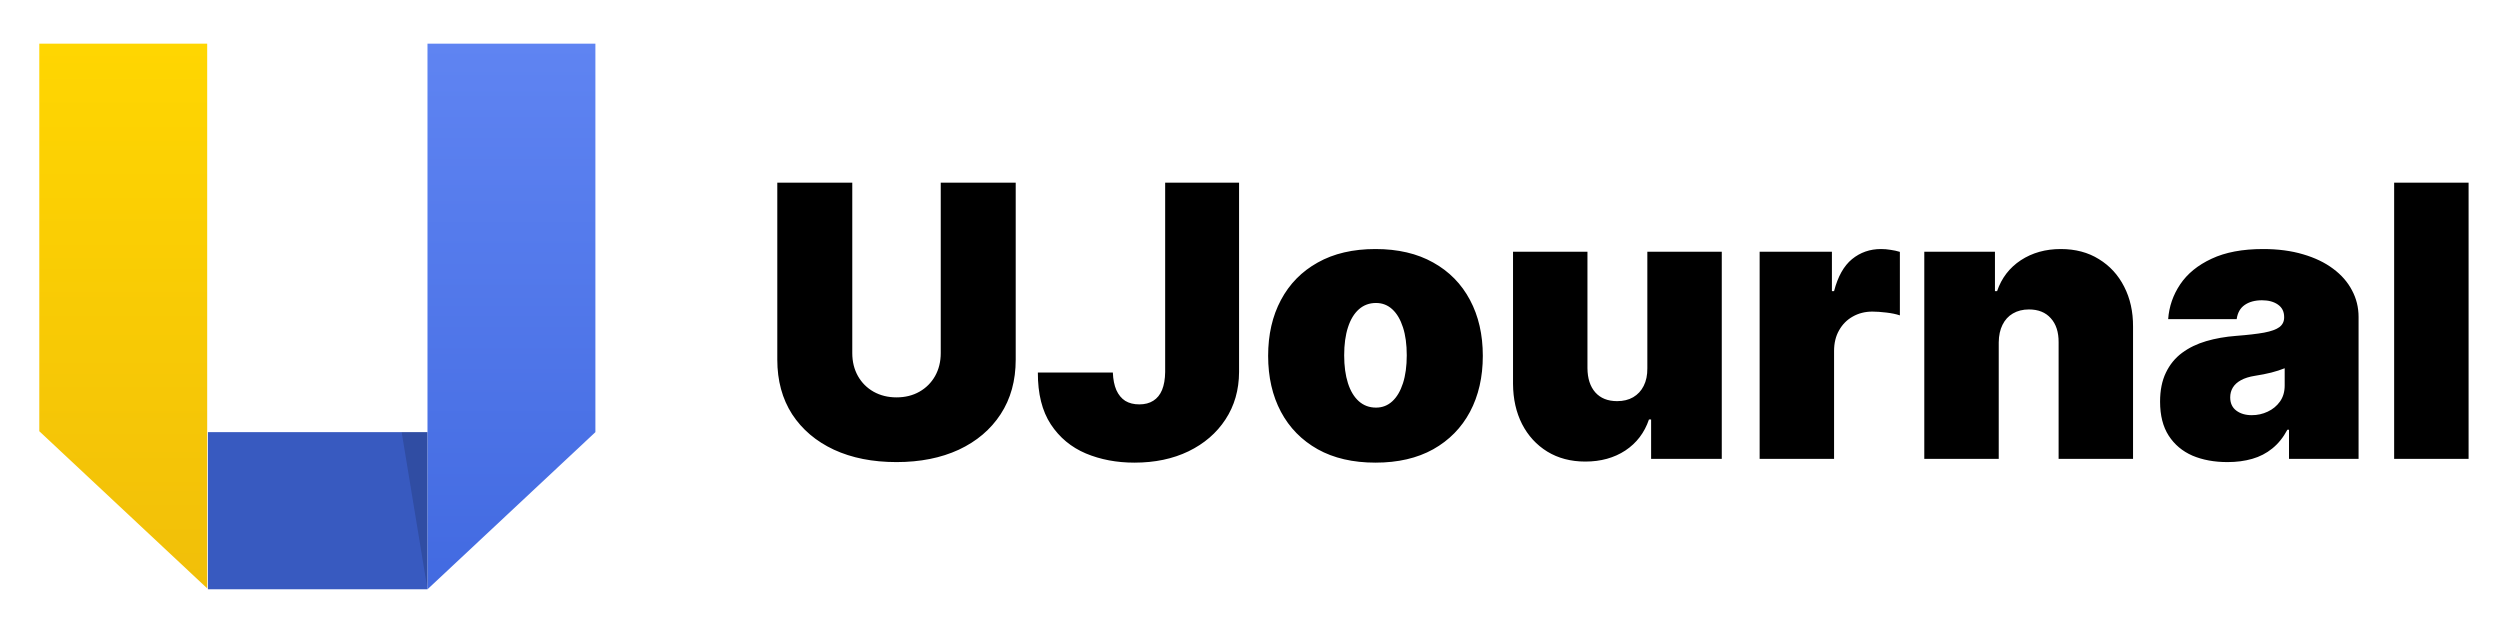
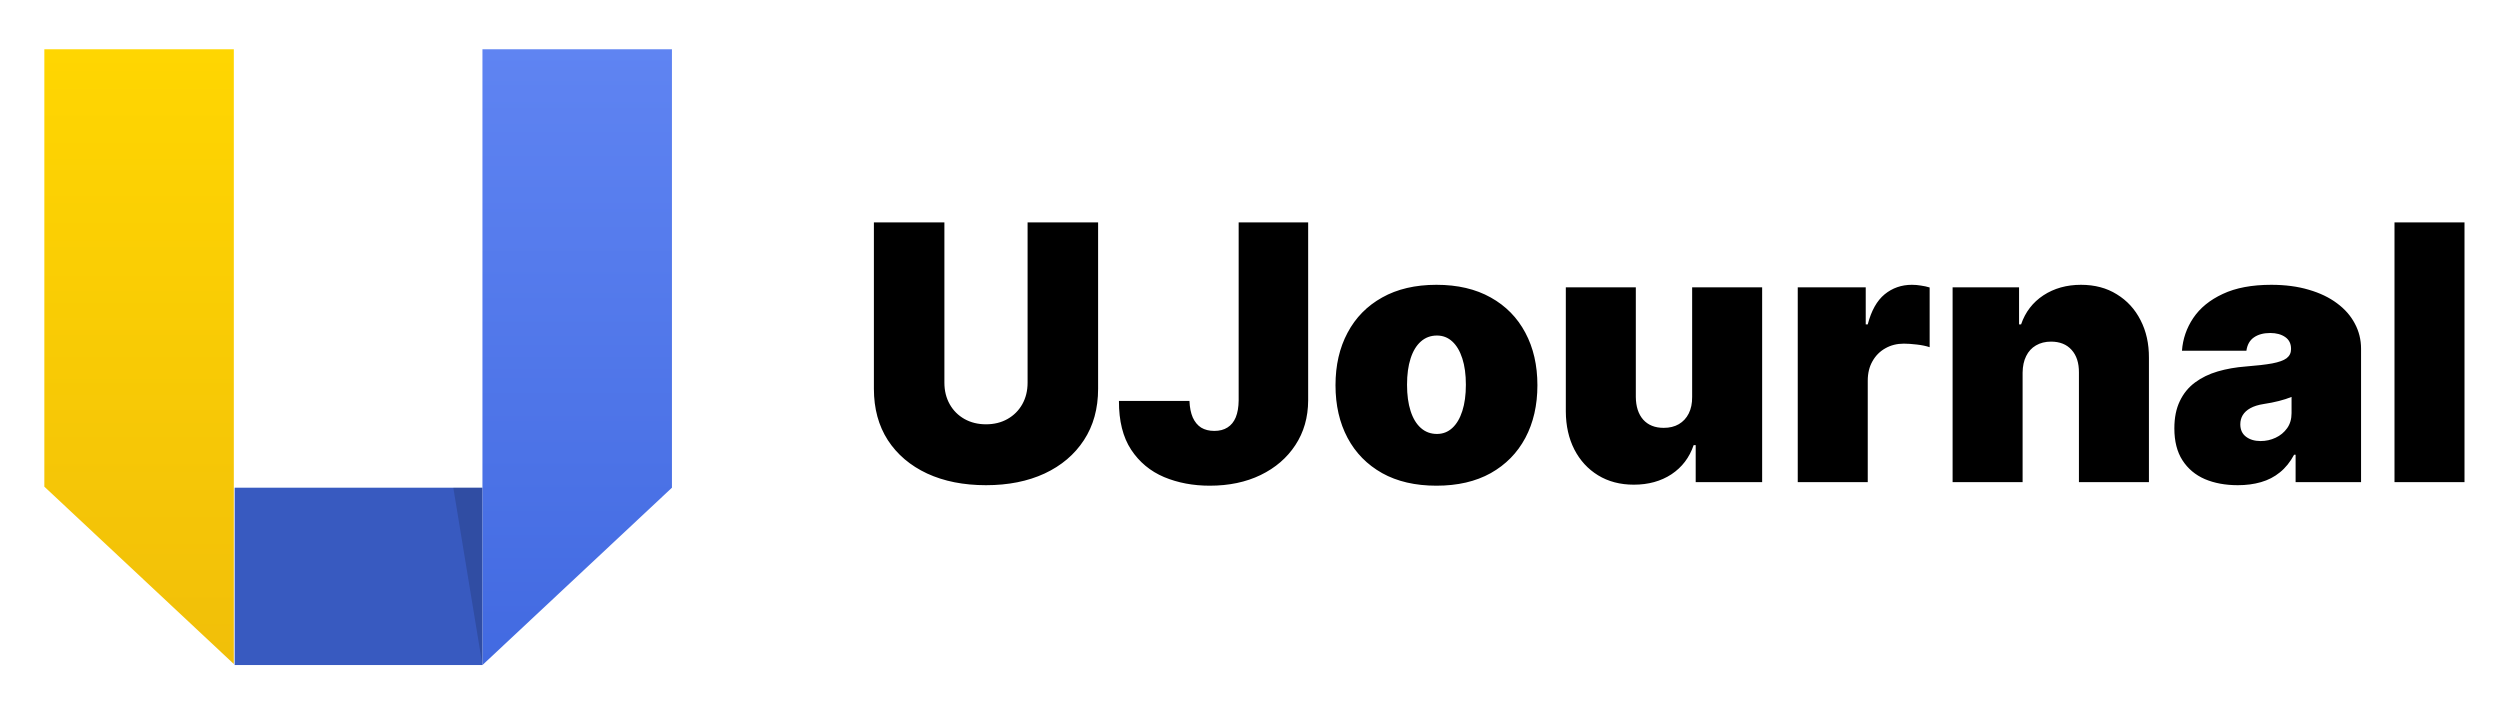
- <svg xmlns="http://www.w3.org/2000/svg" width="158" height="40" viewBox="0 0 158 40" fill="none">
-   <path d="M59.455 11.546H64.193V22.727C64.193 24.057 63.875 25.207 63.239 26.179C62.608 27.145 61.727 27.892 60.597 28.421C59.466 28.943 58.153 29.204 56.659 29.204C55.153 29.204 53.835 28.943 52.705 28.421C51.574 27.892 50.693 27.145 50.062 26.179C49.438 25.207 49.125 24.057 49.125 22.727V11.546H53.864V22.318C53.864 22.858 53.983 23.341 54.222 23.767C54.46 24.188 54.79 24.517 55.21 24.756C55.636 24.994 56.119 25.114 56.659 25.114C57.205 25.114 57.688 24.994 58.108 24.756C58.528 24.517 58.858 24.188 59.097 23.767C59.335 23.341 59.455 22.858 59.455 22.318V11.546ZM73.638 11.546H78.309V23.511C78.303 24.648 78.016 25.648 77.448 26.511C76.886 27.369 76.107 28.04 75.113 28.523C74.124 29 72.985 29.239 71.695 29.239C70.576 29.239 69.553 29.046 68.627 28.659C67.701 28.267 66.962 27.653 66.411 26.818C65.86 25.977 65.587 24.886 65.593 23.546H70.332C70.349 23.983 70.423 24.352 70.553 24.653C70.69 24.954 70.877 25.182 71.116 25.335C71.36 25.483 71.656 25.557 72.002 25.557C72.354 25.557 72.65 25.48 72.888 25.327C73.133 25.173 73.317 24.946 73.442 24.645C73.567 24.338 73.633 23.96 73.638 23.511V11.546ZM86.93 29.239C85.509 29.239 84.293 28.957 83.282 28.395C82.271 27.827 81.495 27.037 80.955 26.026C80.415 25.009 80.146 23.829 80.146 22.489C80.146 21.148 80.415 19.972 80.955 18.96C81.495 17.943 82.271 17.153 83.282 16.591C84.293 16.023 85.509 15.739 86.93 15.739C88.35 15.739 89.566 16.023 90.577 16.591C91.589 17.153 92.364 17.943 92.904 18.96C93.444 19.972 93.714 21.148 93.714 22.489C93.714 23.829 93.444 25.009 92.904 26.026C92.364 27.037 91.589 27.827 90.577 28.395C89.566 28.957 88.35 29.239 86.93 29.239ZM86.964 25.761C87.362 25.761 87.705 25.628 87.995 25.361C88.285 25.094 88.509 24.713 88.668 24.219C88.827 23.724 88.907 23.136 88.907 22.454C88.907 21.767 88.827 21.179 88.668 20.69C88.509 20.196 88.285 19.815 87.995 19.548C87.705 19.281 87.362 19.148 86.964 19.148C86.543 19.148 86.183 19.281 85.881 19.548C85.58 19.815 85.35 20.196 85.191 20.69C85.032 21.179 84.952 21.767 84.952 22.454C84.952 23.136 85.032 23.724 85.191 24.219C85.35 24.713 85.58 25.094 85.881 25.361C86.183 25.628 86.543 25.761 86.964 25.761ZM104.112 23.273V15.909H108.816V29H104.35V26.511H104.214C103.93 27.347 103.433 28 102.722 28.472C102.012 28.938 101.168 29.171 100.191 29.171C99.276 29.171 98.475 28.96 97.788 28.54C97.106 28.119 96.575 27.54 96.194 26.801C95.819 26.062 95.629 25.216 95.623 24.261V15.909H100.327V23.273C100.333 23.921 100.498 24.429 100.822 24.798C101.151 25.168 101.612 25.352 102.202 25.352C102.594 25.352 102.933 25.27 103.217 25.105C103.506 24.935 103.728 24.696 103.881 24.389C104.04 24.077 104.117 23.704 104.112 23.273ZM111.209 29V15.909H115.777V18.398H115.913C116.152 17.477 116.53 16.804 117.047 16.378C117.57 15.952 118.18 15.739 118.879 15.739C119.084 15.739 119.286 15.756 119.484 15.79C119.689 15.818 119.885 15.861 120.072 15.918V19.932C119.839 19.852 119.553 19.793 119.212 19.753C118.871 19.713 118.578 19.693 118.334 19.693C117.874 19.693 117.459 19.798 117.089 20.009C116.726 20.213 116.439 20.503 116.229 20.878C116.018 21.247 115.913 21.682 115.913 22.182V29H111.209ZM126.32 21.636V29H121.615V15.909H126.081V18.398H126.217C126.501 17.568 127.001 16.918 127.717 16.446C128.439 15.974 129.28 15.739 130.24 15.739C131.166 15.739 131.97 15.952 132.652 16.378C133.339 16.798 133.871 17.378 134.246 18.116C134.626 18.855 134.814 19.699 134.808 20.648V29H130.104V21.636C130.109 20.989 129.945 20.48 129.609 20.111C129.28 19.741 128.82 19.557 128.229 19.557C127.842 19.557 127.504 19.642 127.214 19.812C126.93 19.977 126.712 20.216 126.558 20.528C126.405 20.835 126.325 21.204 126.32 21.636ZM140.778 29.204C139.943 29.204 139.205 29.068 138.562 28.796C137.926 28.517 137.426 28.097 137.062 27.534C136.699 26.972 136.517 26.256 136.517 25.386C136.517 24.671 136.639 24.06 136.884 23.554C137.128 23.043 137.469 22.625 137.906 22.301C138.344 21.977 138.852 21.73 139.432 21.56C140.017 21.389 140.648 21.278 141.324 21.227C142.057 21.171 142.645 21.102 143.088 21.023C143.537 20.938 143.861 20.821 144.06 20.673C144.259 20.52 144.358 20.318 144.358 20.068V20.034C144.358 19.693 144.227 19.432 143.966 19.25C143.705 19.068 143.369 18.977 142.96 18.977C142.511 18.977 142.145 19.077 141.861 19.276C141.582 19.469 141.415 19.767 141.358 20.171H137.028C137.085 19.375 137.338 18.642 137.787 17.972C138.241 17.296 138.903 16.756 139.773 16.352C140.642 15.943 141.727 15.739 143.028 15.739C143.966 15.739 144.807 15.849 145.551 16.071C146.295 16.287 146.929 16.591 147.452 16.983C147.974 17.369 148.372 17.824 148.645 18.347C148.923 18.864 149.062 19.426 149.062 20.034V29H144.665V27.159H144.562C144.301 27.648 143.983 28.043 143.608 28.344C143.239 28.645 142.815 28.864 142.338 29C141.866 29.136 141.347 29.204 140.778 29.204ZM142.312 26.239C142.67 26.239 143.006 26.165 143.318 26.017C143.636 25.869 143.895 25.656 144.094 25.378C144.293 25.099 144.392 24.761 144.392 24.364V23.273C144.267 23.324 144.134 23.372 143.991 23.418C143.855 23.463 143.707 23.506 143.548 23.546C143.395 23.585 143.23 23.622 143.054 23.656C142.884 23.69 142.705 23.722 142.517 23.75C142.153 23.807 141.855 23.901 141.622 24.031C141.395 24.156 141.224 24.312 141.111 24.5C141.003 24.682 140.949 24.886 140.949 25.114C140.949 25.477 141.077 25.756 141.332 25.949C141.588 26.142 141.915 26.239 142.312 26.239ZM156.015 11.546V29H151.31V11.546H156.015Z" fill="black" />
+ <svg xmlns="http://www.w3.org/2000/svg" width="140" height="40" viewBox="0 0 140 40" fill="none">
+   <path d="M57.545 12.454H61.494V21.773C61.494 22.881 61.229 23.84 60.699 24.649C60.173 25.454 59.439 26.077 58.497 26.517C57.555 26.953 56.461 27.171 55.216 27.171C53.961 27.171 52.863 26.953 51.92 26.517C50.978 26.077 50.244 25.454 49.719 24.649C49.198 23.84 48.938 22.881 48.938 21.773V12.454H52.886V21.432C52.886 21.882 52.986 22.284 53.185 22.639C53.383 22.99 53.658 23.264 54.008 23.463C54.364 23.662 54.766 23.761 55.216 23.761C55.67 23.761 56.073 23.662 56.423 23.463C56.774 23.264 57.048 22.99 57.247 22.639C57.446 22.284 57.545 21.882 57.545 21.432V12.454ZM69.365 12.454H73.257V22.426C73.253 23.373 73.014 24.206 72.54 24.926C72.071 25.641 71.423 26.2 70.594 26.602C69.77 27 68.821 27.199 67.746 27.199C66.813 27.199 65.961 27.038 65.189 26.716C64.418 26.389 63.802 25.878 63.343 25.182C62.883 24.481 62.656 23.572 62.661 22.454H66.61C66.624 22.819 66.686 23.127 66.794 23.378C66.908 23.629 67.064 23.818 67.263 23.946C67.467 24.069 67.713 24.131 68.002 24.131C68.295 24.131 68.541 24.067 68.74 23.939C68.944 23.811 69.098 23.622 69.202 23.371C69.306 23.115 69.361 22.8 69.365 22.426V12.454ZM80.441 27.199C79.258 27.199 78.244 26.965 77.402 26.496C76.559 26.022 75.912 25.364 75.463 24.521C75.013 23.674 74.788 22.691 74.788 21.574C74.788 20.456 75.013 19.476 75.463 18.634C75.912 17.786 76.559 17.128 77.402 16.659C78.244 16.186 79.258 15.949 80.441 15.949C81.625 15.949 82.638 16.186 83.481 16.659C84.324 17.128 84.97 17.786 85.42 18.634C85.87 19.476 86.095 20.456 86.095 21.574C86.095 22.691 85.87 23.674 85.42 24.521C84.97 25.364 84.324 26.022 83.481 26.496C82.638 26.965 81.625 27.199 80.441 27.199ZM80.47 24.301C80.801 24.301 81.088 24.19 81.329 23.967C81.571 23.745 81.758 23.428 81.89 23.016C82.023 22.604 82.089 22.114 82.089 21.546C82.089 20.973 82.023 20.483 81.89 20.075C81.758 19.663 81.571 19.346 81.329 19.124C81.088 18.901 80.801 18.79 80.47 18.79C80.119 18.79 79.819 18.901 79.568 19.124C79.317 19.346 79.125 19.663 78.993 20.075C78.86 20.483 78.794 20.973 78.794 21.546C78.794 22.114 78.86 22.604 78.993 23.016C79.125 23.428 79.317 23.745 79.568 23.967C79.819 24.19 80.119 24.301 80.47 24.301ZM94.76 22.227V16.091H98.68V27H94.959V24.926H94.845C94.608 25.622 94.194 26.167 93.602 26.56C93.01 26.948 92.307 27.142 91.493 27.142C90.73 27.142 90.063 26.967 89.49 26.616C88.921 26.266 88.479 25.783 88.162 25.168C87.849 24.552 87.691 23.847 87.686 23.051V16.091H91.606V22.227C91.611 22.767 91.748 23.191 92.018 23.499C92.293 23.806 92.676 23.96 93.169 23.96C93.495 23.96 93.777 23.892 94.014 23.754C94.255 23.612 94.44 23.413 94.568 23.158C94.7 22.897 94.764 22.587 94.76 22.227ZM100.674 27V16.091H104.481V18.165H104.594C104.793 17.398 105.108 16.837 105.539 16.482C105.975 16.126 106.484 15.949 107.066 15.949C107.237 15.949 107.405 15.963 107.57 15.992C107.741 16.015 107.904 16.051 108.06 16.098V19.443C107.866 19.377 107.627 19.327 107.343 19.294C107.059 19.261 106.815 19.244 106.612 19.244C106.228 19.244 105.882 19.332 105.575 19.507C105.272 19.678 105.032 19.919 104.857 20.232C104.682 20.539 104.594 20.901 104.594 21.318V27H100.674ZM113.266 20.864V27H109.346V16.091H113.067V18.165H113.181C113.418 17.474 113.835 16.931 114.431 16.538C115.032 16.145 115.733 15.949 116.533 15.949C117.305 15.949 117.975 16.126 118.543 16.482C119.116 16.832 119.559 17.315 119.871 17.93C120.189 18.546 120.345 19.249 120.34 20.04V27H116.42V20.864C116.424 20.324 116.287 19.9 116.008 19.592C115.733 19.285 115.35 19.131 114.857 19.131C114.535 19.131 114.254 19.202 114.012 19.344C113.775 19.481 113.593 19.68 113.465 19.94C113.337 20.196 113.271 20.504 113.266 20.864ZM125.315 27.171C124.619 27.171 124.004 27.057 123.469 26.829C122.938 26.598 122.522 26.247 122.219 25.778C121.916 25.31 121.764 24.713 121.764 23.989C121.764 23.392 121.866 22.883 122.07 22.462C122.273 22.035 122.557 21.688 122.922 21.418C123.286 21.148 123.71 20.942 124.193 20.8C124.681 20.658 125.206 20.565 125.77 20.523C126.381 20.475 126.871 20.419 127.24 20.352C127.614 20.281 127.884 20.184 128.05 20.061C128.215 19.933 128.298 19.765 128.298 19.557V19.528C128.298 19.244 128.189 19.026 127.972 18.875C127.754 18.724 127.474 18.648 127.134 18.648C126.759 18.648 126.454 18.731 126.217 18.896C125.985 19.057 125.846 19.306 125.798 19.642H122.19C122.238 18.979 122.448 18.368 122.822 17.81C123.201 17.246 123.753 16.796 124.477 16.46C125.202 16.119 126.106 15.949 127.19 15.949C127.972 15.949 128.672 16.041 129.293 16.226C129.913 16.406 130.441 16.659 130.876 16.986C131.312 17.308 131.643 17.687 131.871 18.122C132.103 18.553 132.219 19.022 132.219 19.528V27H128.554V25.466H128.469C128.251 25.873 127.986 26.202 127.673 26.453C127.366 26.704 127.013 26.886 126.615 27C126.222 27.114 125.789 27.171 125.315 27.171ZM126.594 24.699C126.892 24.699 127.171 24.637 127.432 24.514C127.697 24.391 127.912 24.213 128.078 23.982C128.244 23.75 128.327 23.468 128.327 23.136V22.227C128.223 22.27 128.111 22.31 127.993 22.348C127.879 22.386 127.756 22.421 127.624 22.454C127.496 22.488 127.358 22.518 127.212 22.547C127.07 22.575 126.92 22.601 126.764 22.625C126.461 22.672 126.213 22.75 126.018 22.859C125.829 22.963 125.687 23.094 125.592 23.25C125.502 23.401 125.457 23.572 125.457 23.761C125.457 24.064 125.564 24.296 125.777 24.457C125.99 24.618 126.262 24.699 126.594 24.699ZM138.012 12.454V27H134.092V12.454H138.012Z" fill="black" />
  <path d="M13.141 27.311H27.017V37.242H13.141V27.311Z" fill="#385AC0" />
-   <path d="M27.017 2.759V37.242L37.629 27.311V2.759H27.017Z" fill="url(#paint0_linear_507_12)" />
-   <path d="M13.094 2.759V37.184L2.483 27.253V2.759H13.094Z" fill="url(#paint1_linear_507_12)" />
+   <path d="M27.017 2.759V37.242L37.629 27.311V2.759H27.017Z" fill="url(#paint0_linear_363_514)" />
+   <path d="M13.094 2.759V37.184L2.483 27.253V2.759H13.094Z" fill="url(#paint1_linear_363_514)" />
  <path d="M25.385 27.311H27.017V37.242L25.385 27.311Z" fill="black" fill-opacity="0.15" />
  <defs>
-     <linearGradient id="paint0_linear_507_12" x1="32.323" y1="2.759" x2="32.323" y2="37.242" gradientUnits="userSpaceOnUse">
+     <linearGradient id="paint0_linear_363_514" x1="32.323" y1="2.759" x2="32.323" y2="37.242" gradientUnits="userSpaceOnUse">
      <stop stop-color="#5F84F2" />
      <stop offset="1" stop-color="#426AE1" />
    </linearGradient>
-     <linearGradient id="paint1_linear_507_12" x1="7.789" y1="2.759" x2="7.789" y2="37.184" gradientUnits="userSpaceOnUse">
+     <linearGradient id="paint1_linear_363_514" x1="7.789" y1="2.759" x2="7.789" y2="37.184" gradientUnits="userSpaceOnUse">
      <stop stop-color="#FFD601" />
      <stop offset="1" stop-color="#F1BF09" />
    </linearGradient>
  </defs>
</svg>
